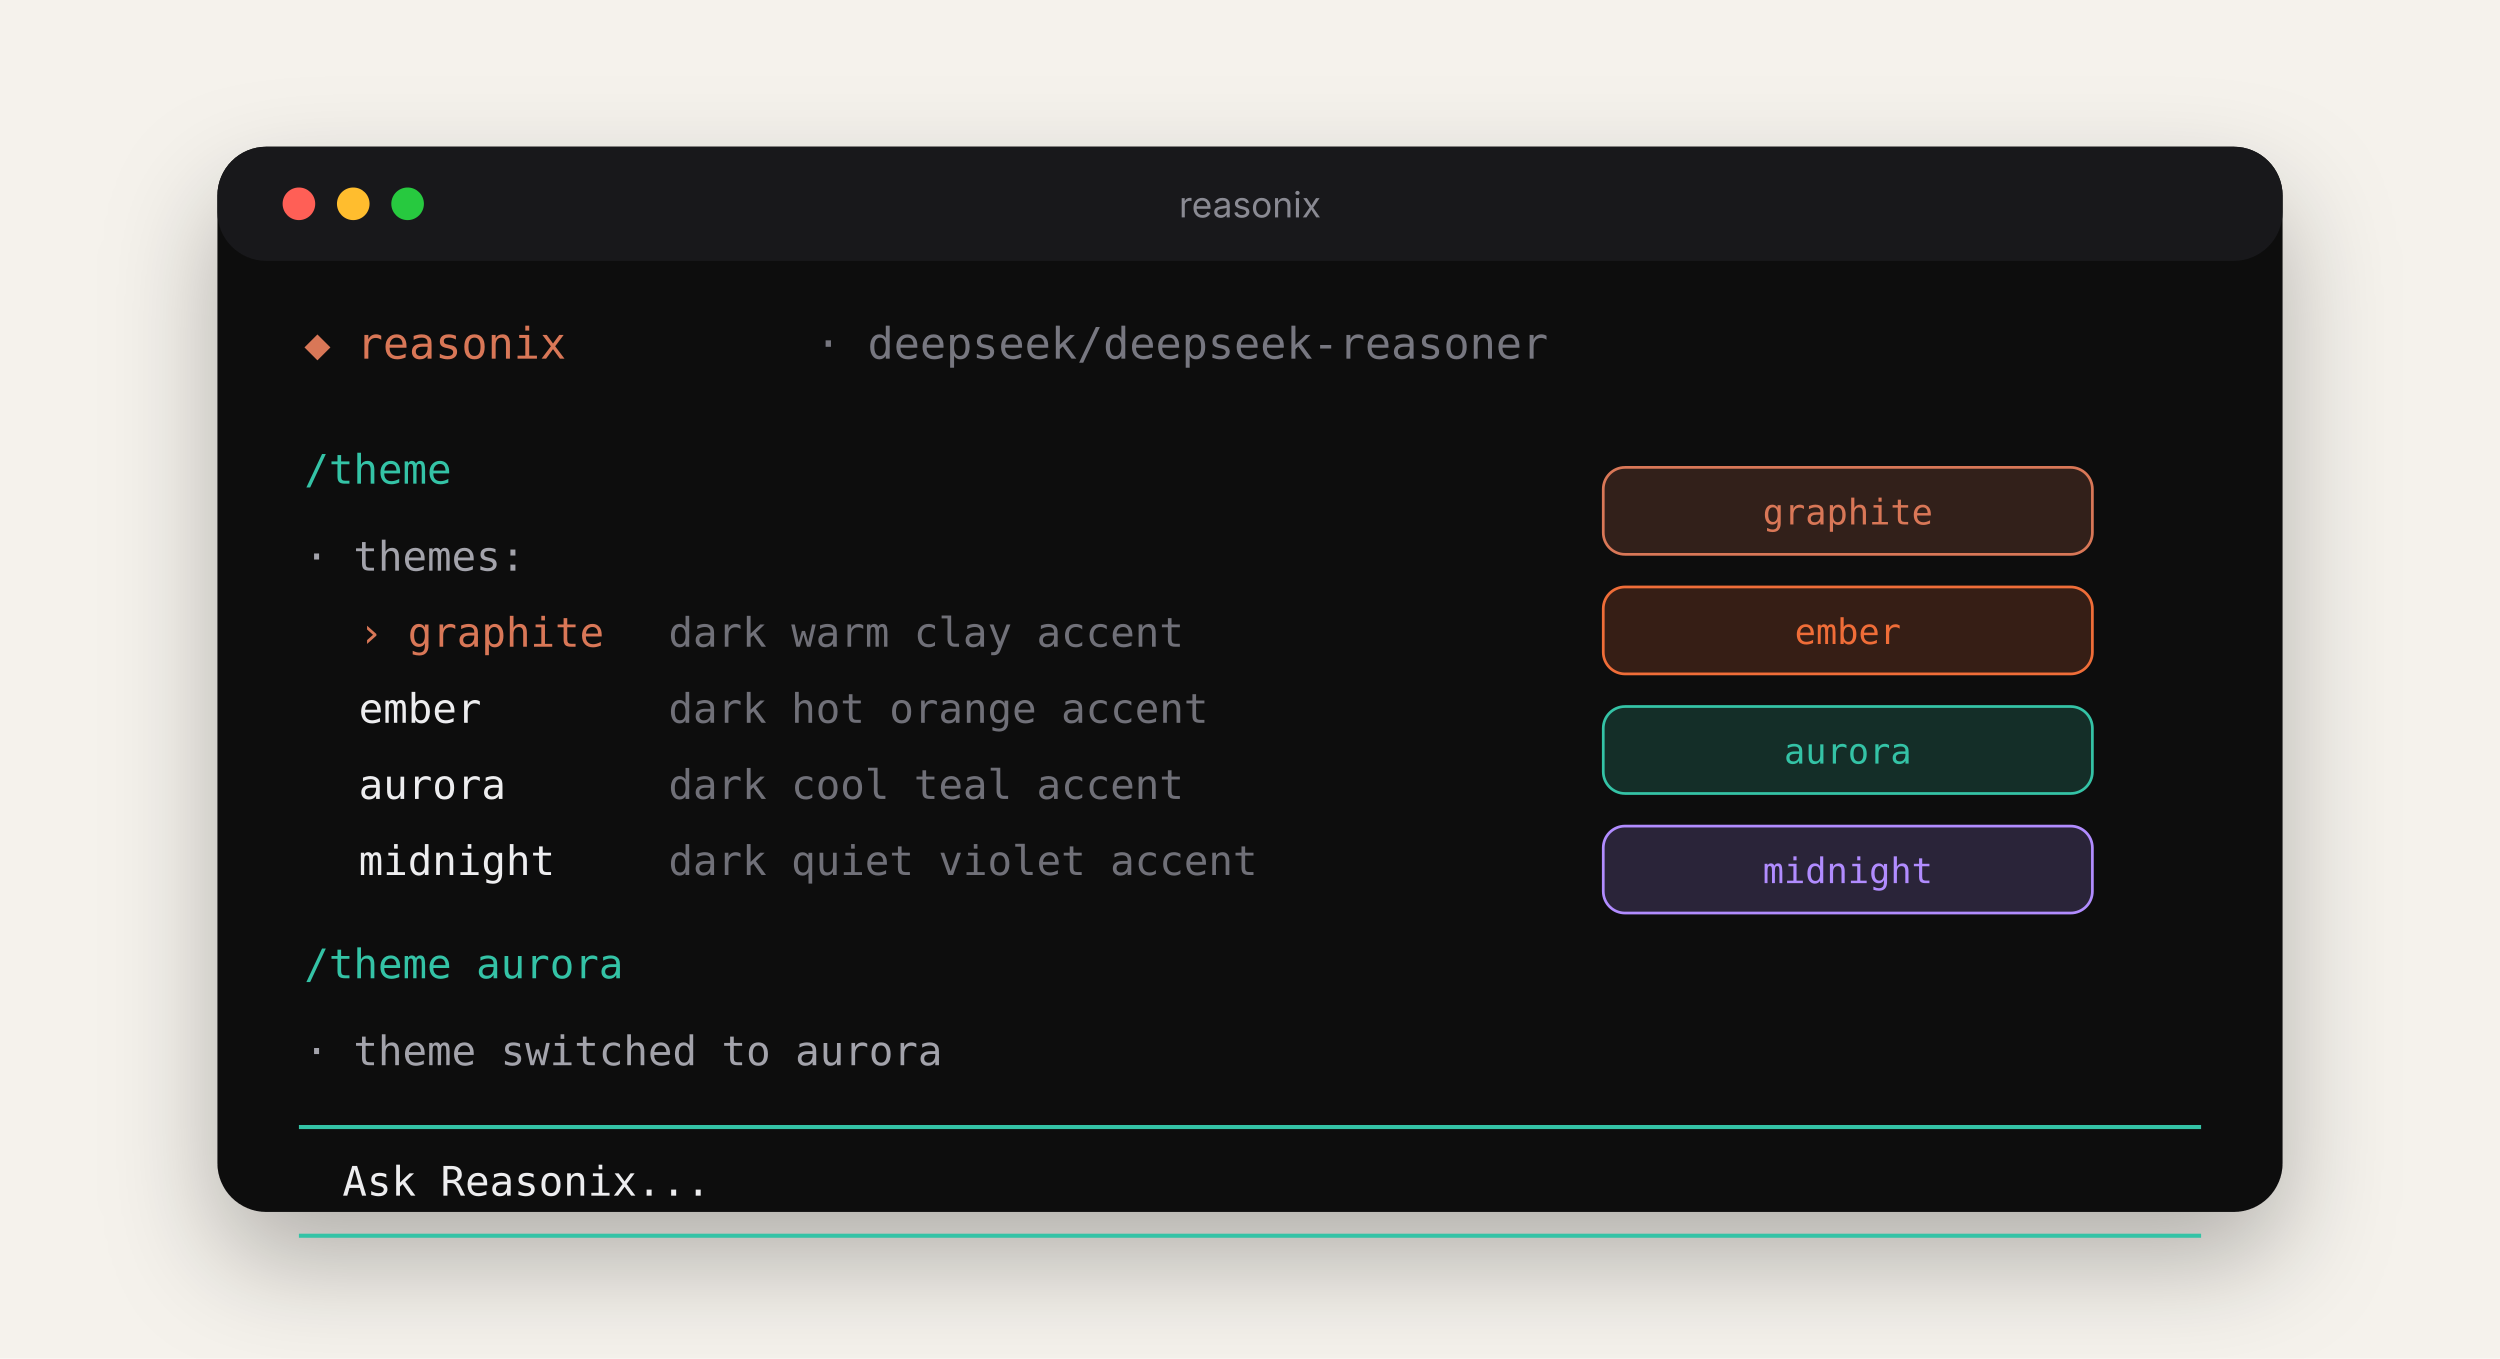
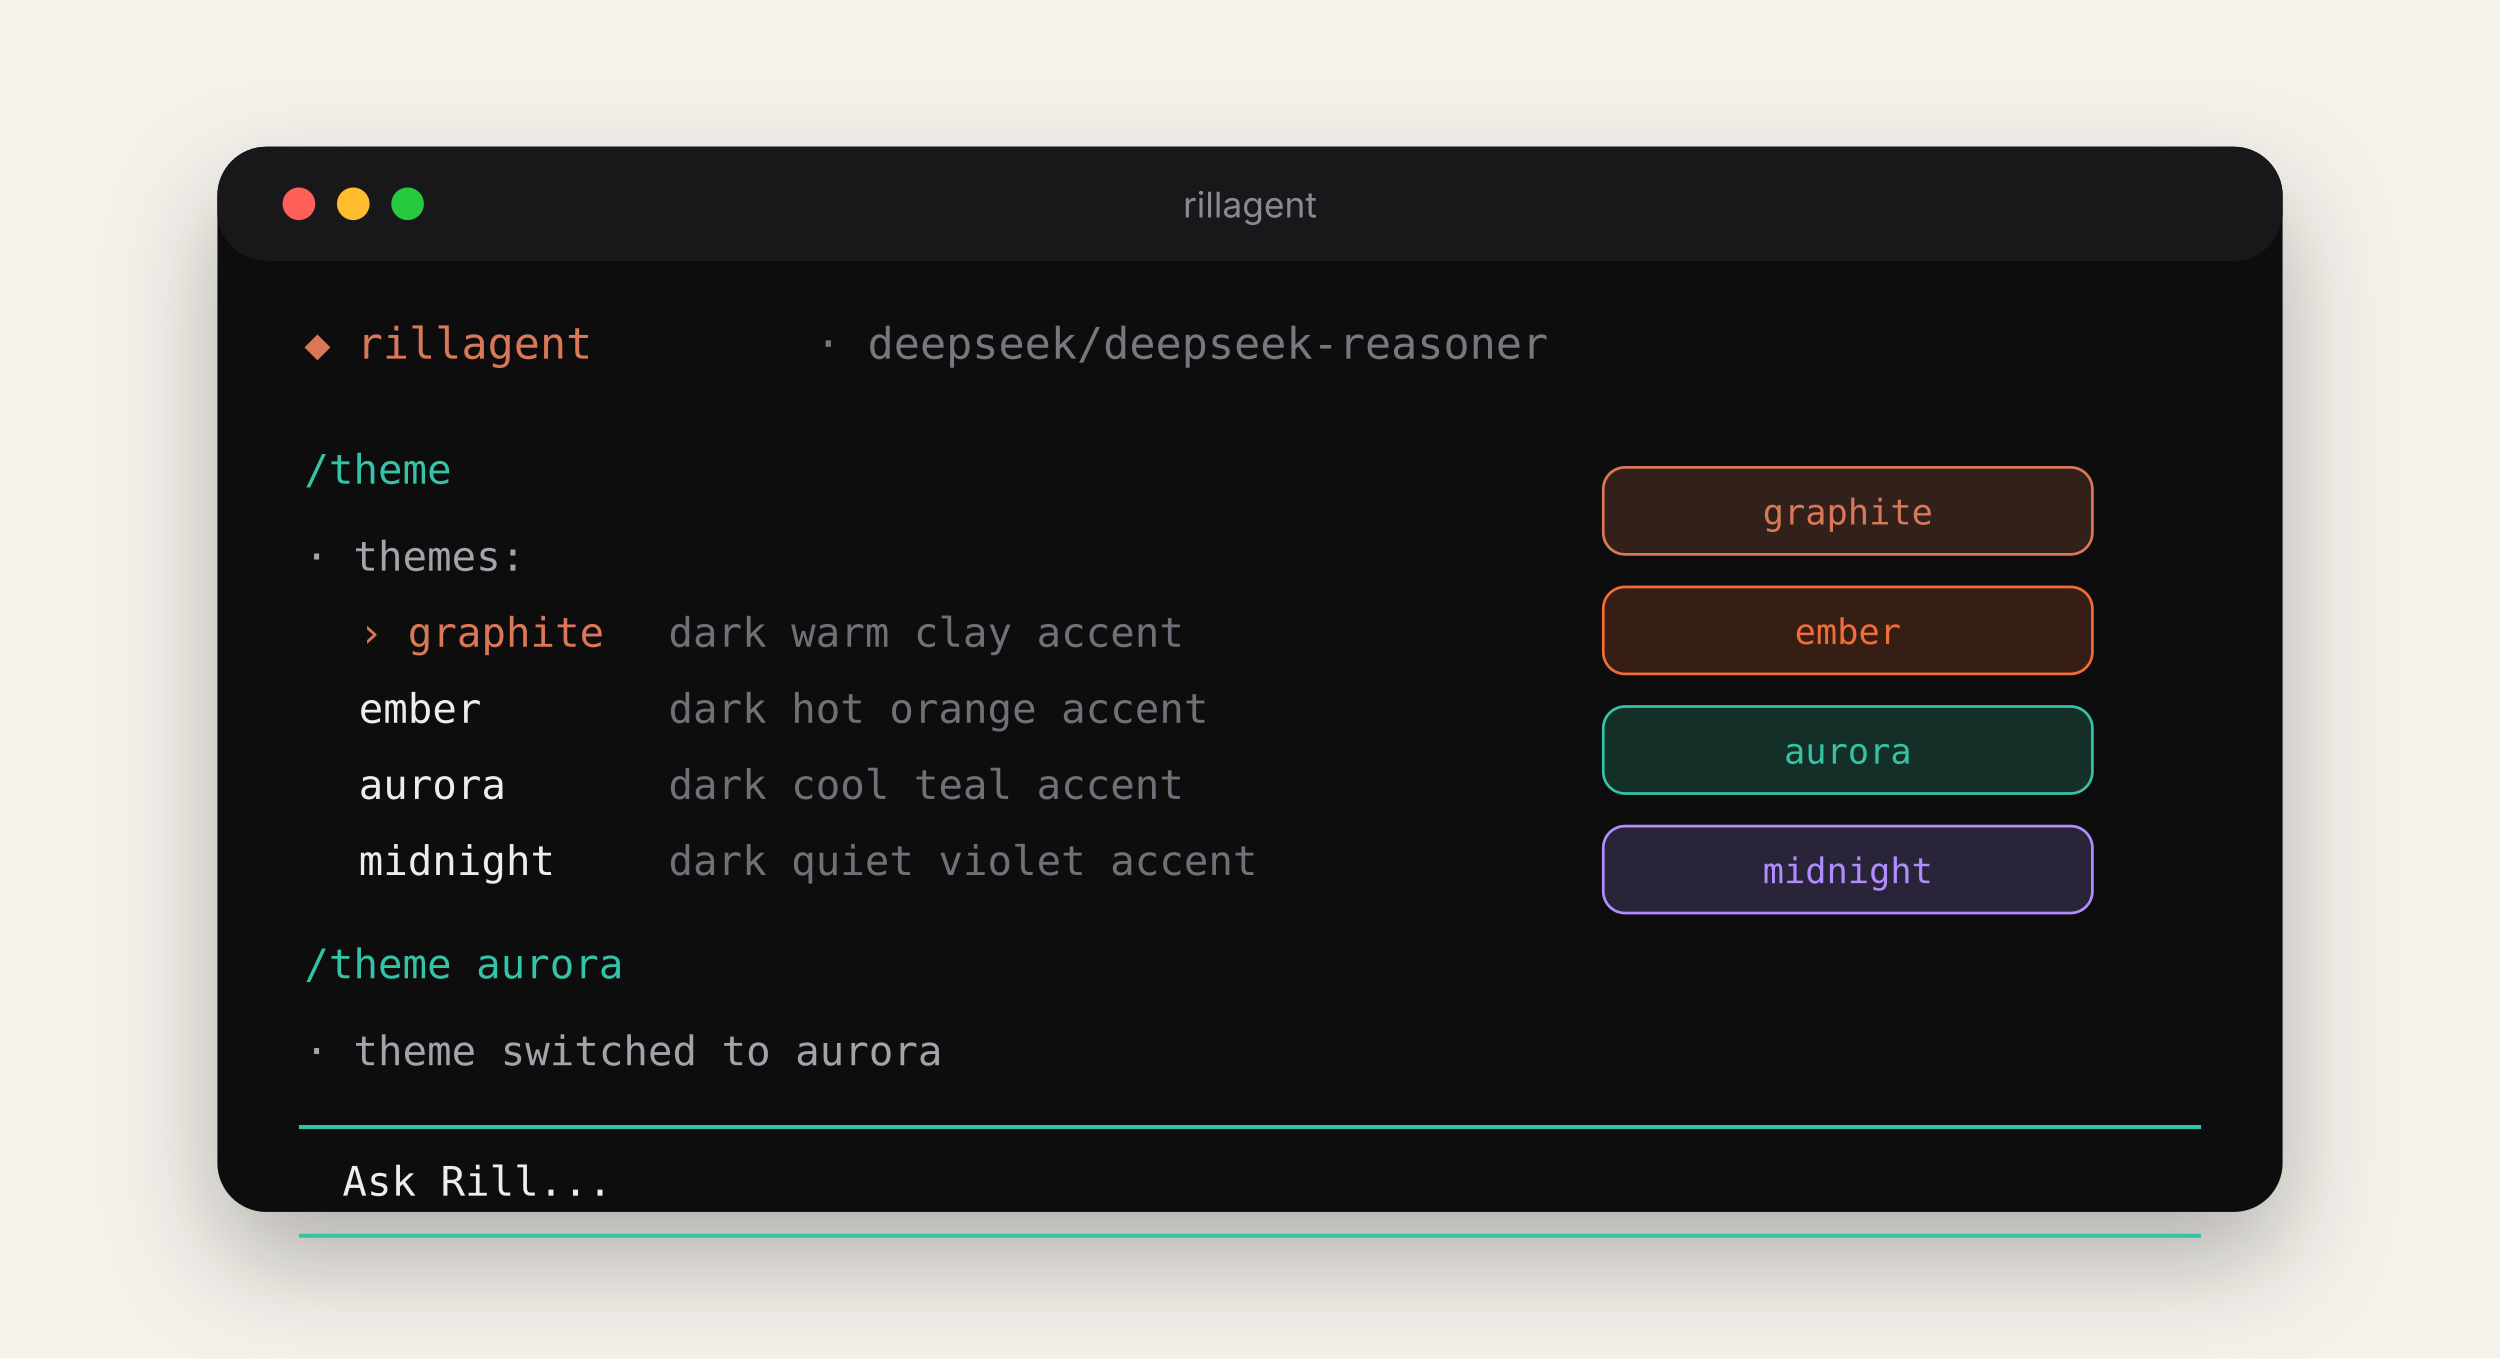
<svg xmlns="http://www.w3.org/2000/svg" width="920" height="500" viewBox="0 0 920 500" role="img" aria-labelledby="title desc">
  <defs>
    <filter id="shadow" x="-20%" y="-20%" width="140%" height="140%">
      <feDropShadow dx="0" dy="18" stdDeviation="20" flood-color="#000" flood-opacity="0.28" />
    </filter>
    <style>
      .mono { font-family: ui-monospace, SFMono-Regular, Menlo, Consolas, monospace; }
      .sans { font-family: -apple-system, BlinkMacSystemFont, "Segoe UI", sans-serif; }
    </style>
  </defs>
  <rect width="920" height="500" fill="#f5f2ec" />
  <rect x="80" y="54" width="760" height="392" rx="18" fill="#0e0e10" filter="url(#shadow)" />
  <rect x="80" y="54" width="760" height="42" rx="18" fill="#18181b" />
  <circle cx="110" cy="75" r="6" fill="#ff5f56" />
  <circle cx="130" cy="75" r="6" fill="#ffbd2e" />
  <circle cx="150" cy="75" r="6" fill="#27c93f" />
-   <text x="460" y="80" fill="#8a8a93" text-anchor="middle" class="sans" font-size="13">reasonix</text>
-   <text x="112" y="132" fill="#d97757" class="mono" font-size="16">◆ reasonix</text>
+   <text x="460" y="80" fill="#8a8a93" text-anchor="middle" class="sans" font-size="13">rillagent</text>
+   <text x="112" y="132" fill="#d97757" class="mono" font-size="16">◆ rillagent</text>
  <text x="300" y="132" fill="#777780" class="mono" font-size="16">· deepseek/deepseek-reasoner</text>
  <text x="112" y="178" fill="#34c3a6" class="mono" font-size="15">/theme</text>
  <text x="112" y="210" fill="#a3a3ab" class="mono" font-size="15">  · themes:</text>
  <text x="132" y="238" fill="#d97757" class="mono" font-size="15">› graphite</text>
  <text x="246" y="238" fill="#707078" class="mono" font-size="15">dark  warm clay accent</text>
  <text x="132" y="266" fill="#ededef" class="mono" font-size="15">  ember</text>
  <text x="246" y="266" fill="#707078" class="mono" font-size="15">dark  hot orange accent</text>
  <text x="132" y="294" fill="#ededef" class="mono" font-size="15">  aurora</text>
  <text x="246" y="294" fill="#707078" class="mono" font-size="15">dark  cool teal accent</text>
  <text x="132" y="322" fill="#ededef" class="mono" font-size="15">  midnight</text>
  <text x="246" y="322" fill="#707078" class="mono" font-size="15">dark  quiet violet accent</text>
  <text x="112" y="360" fill="#34c3a6" class="mono" font-size="15">/theme aurora</text>
  <text x="112" y="392" fill="#a3a3ab" class="mono" font-size="15">  · theme switched to aurora</text>
  <rect x="110" y="414" width="700" height="1.5" fill="#34c3a6" />
-   <text x="126" y="440" fill="#ededef" class="mono" font-size="15">Ask Reasonix...</text>
+   <text x="126" y="440" fill="#ededef" class="mono" font-size="15">Ask Rill...</text>
  <rect x="110" y="454" width="700" height="1.5" fill="#34c3a6" />
  <rect x="590" y="172" width="180" height="32" rx="8" fill="#d97757" fill-opacity="0.18" stroke="#d97757" />
  <text x="680" y="193" fill="#d97757" text-anchor="middle" class="mono" font-size="13">graphite</text>
  <rect x="590" y="216" width="180" height="32" rx="8" fill="#f06d38" fill-opacity="0.18" stroke="#f06d38" />
  <text x="680" y="237" fill="#f06d38" text-anchor="middle" class="mono" font-size="13">ember</text>
  <rect x="590" y="260" width="180" height="32" rx="8" fill="#34c3a6" fill-opacity="0.18" stroke="#34c3a6" />
  <text x="680" y="281" fill="#34c3a6" text-anchor="middle" class="mono" font-size="13">aurora</text>
  <rect x="590" y="304" width="180" height="32" rx="8" fill="#b18cff" fill-opacity="0.18" stroke="#b18cff" />
  <text x="680" y="325" fill="#b18cff" text-anchor="middle" class="mono" font-size="13">midnight</text>
</svg>
